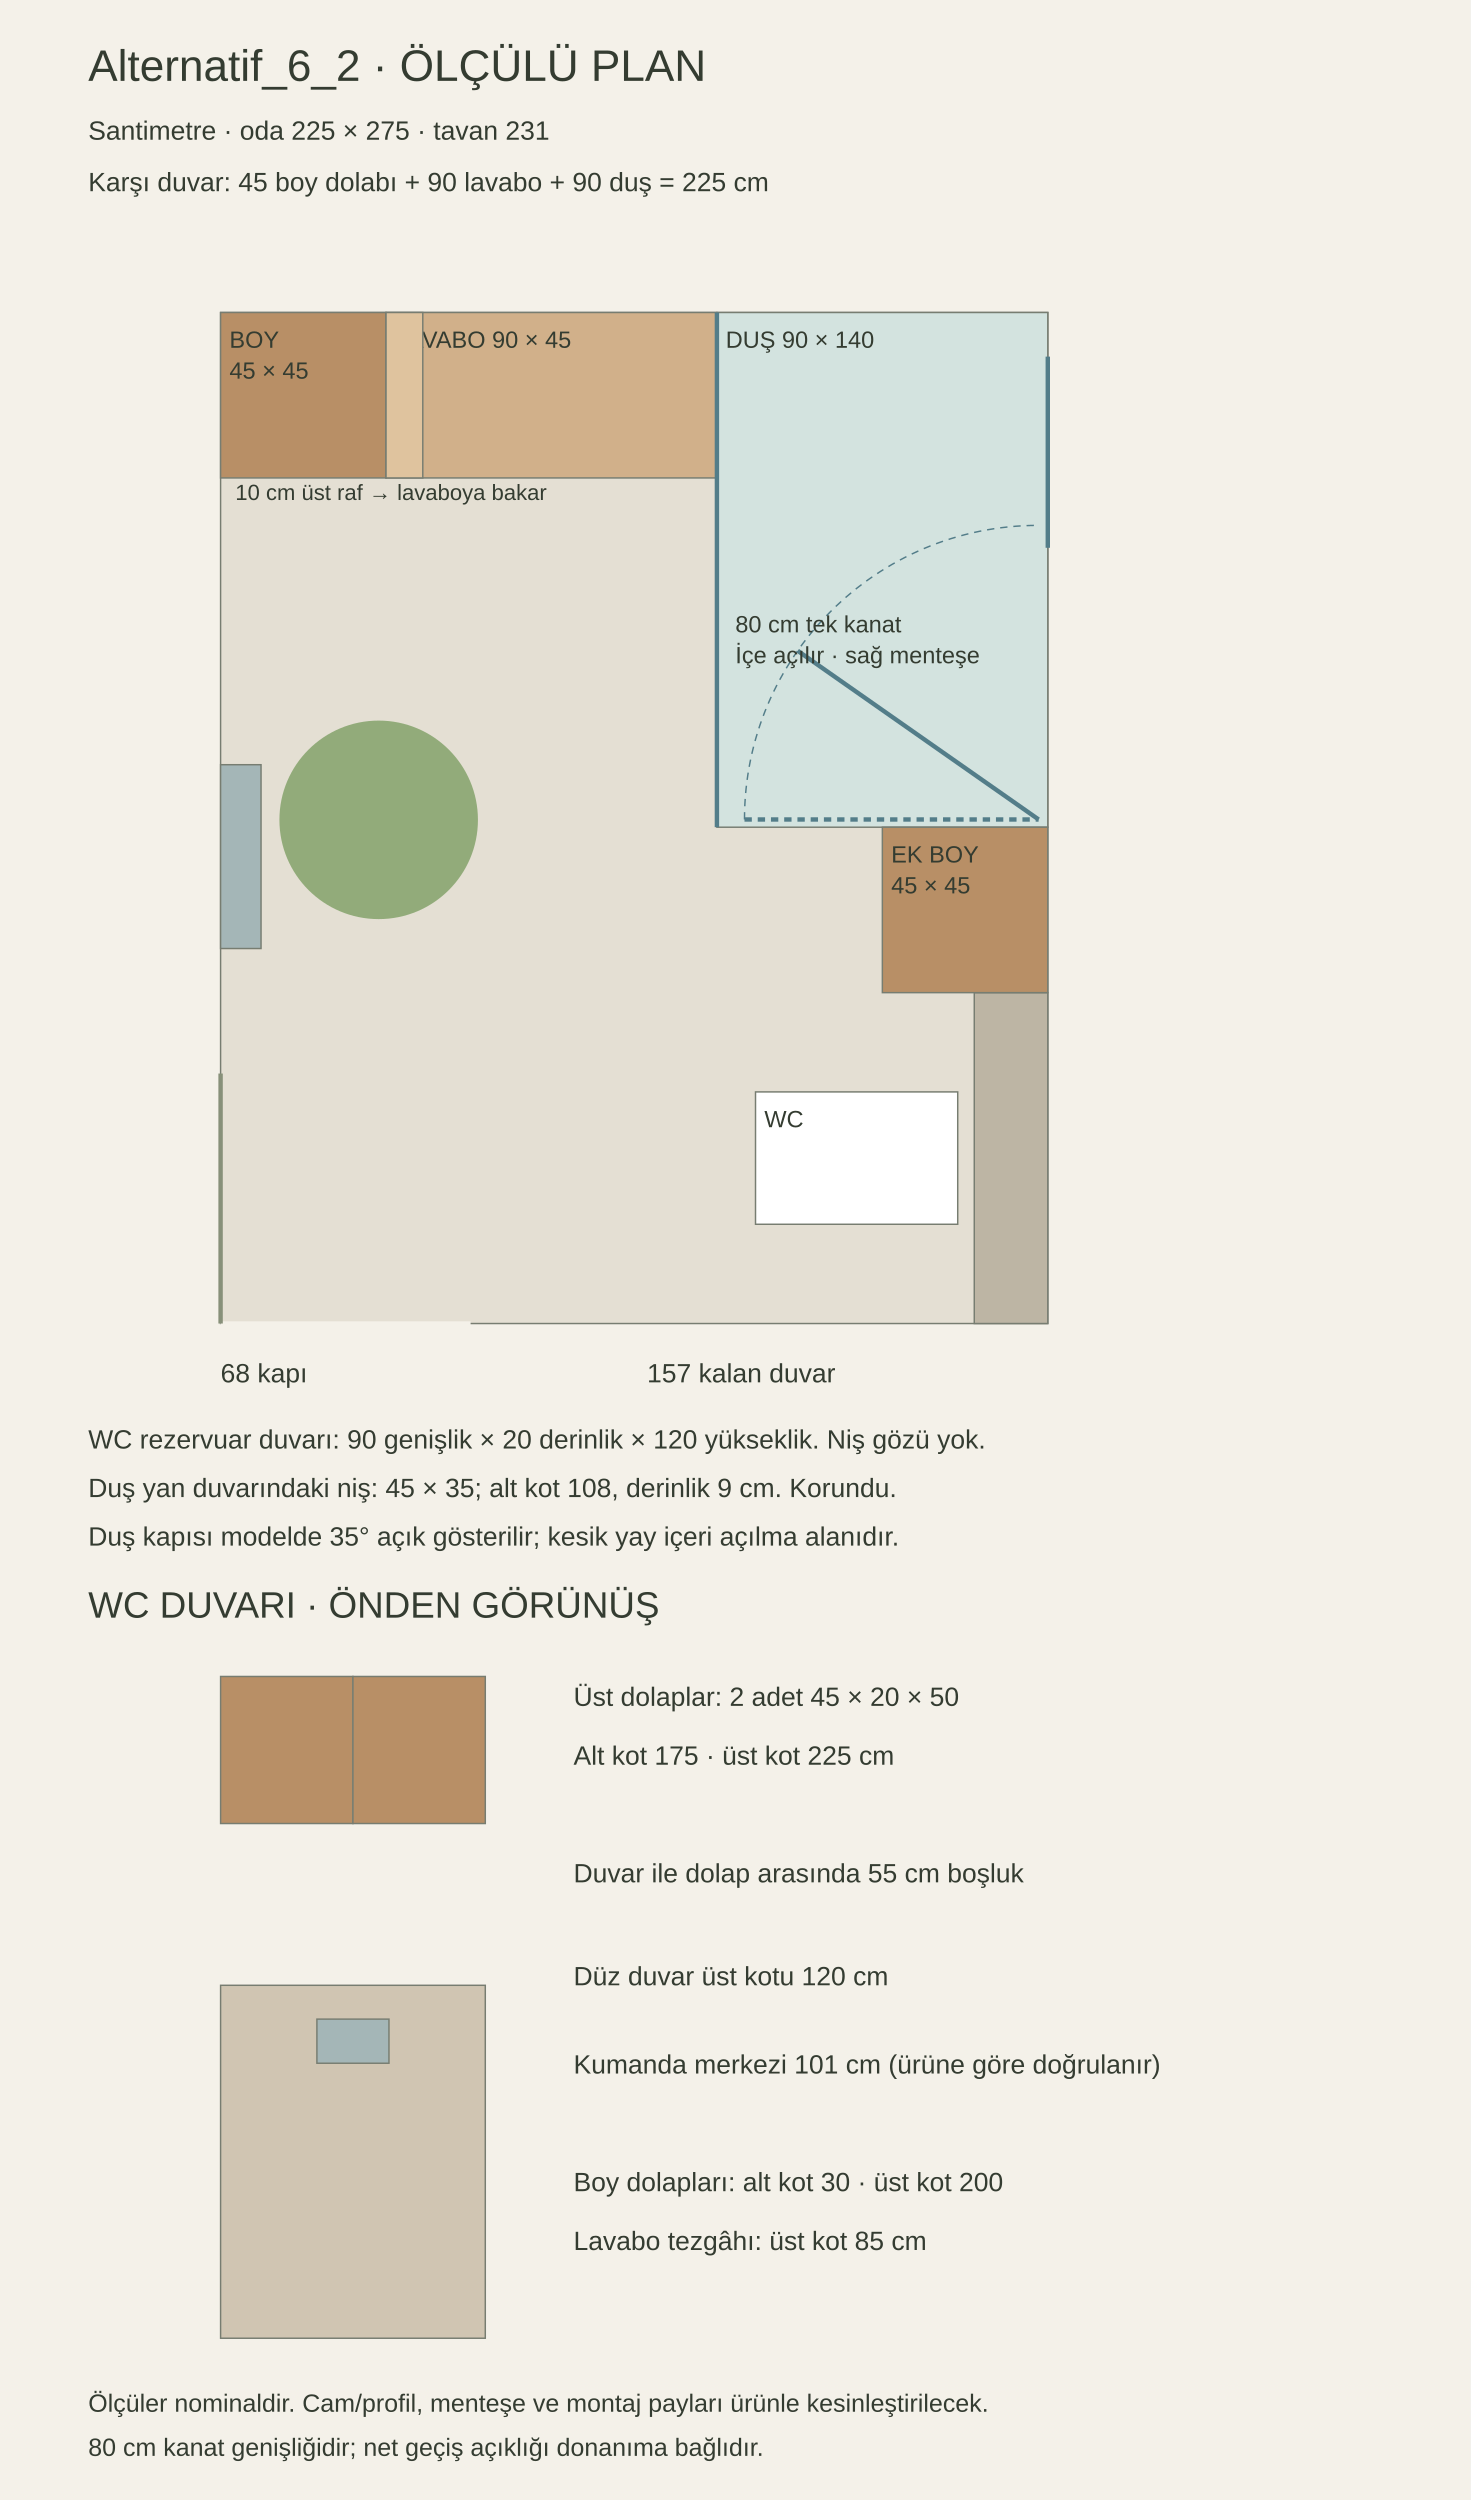
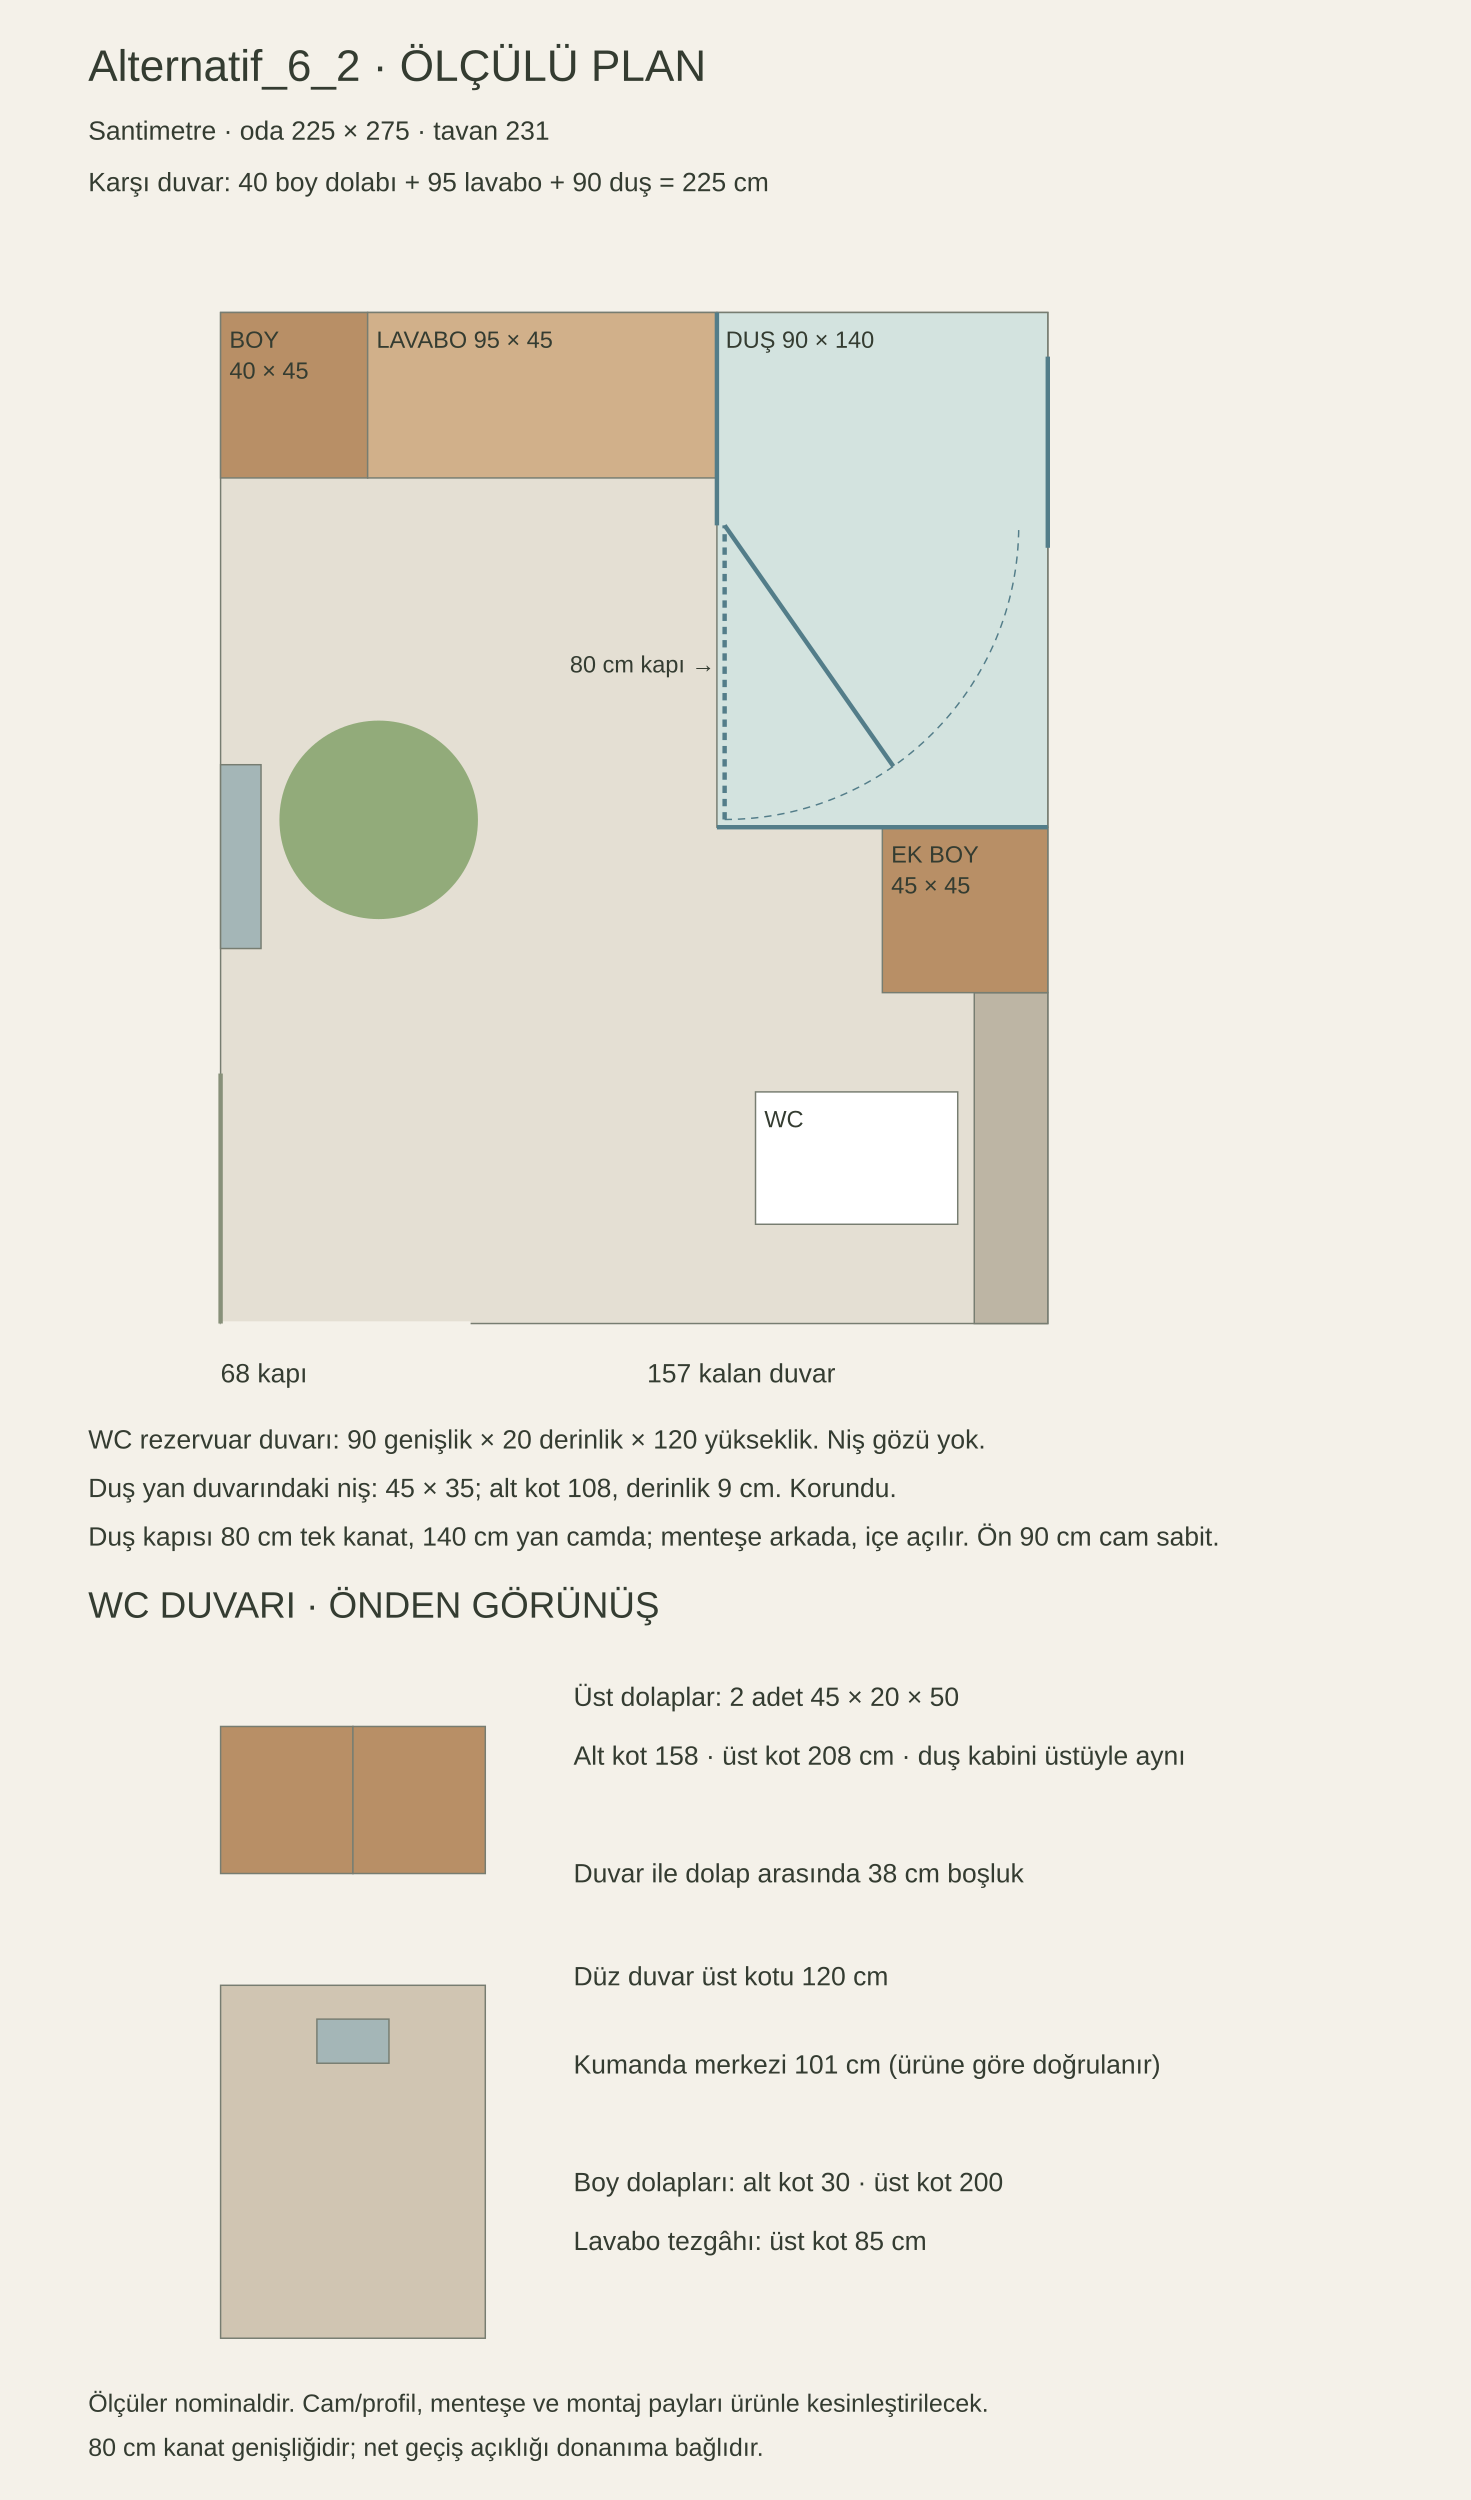
<svg xmlns="http://www.w3.org/2000/svg" width="1000" height="1700" viewBox="0 0 1000 1700">
  <rect width="1000" height="1700" fill="#f4f1e9" />
  <style>text{font-family:Arial,sans-serif;fill:#343c31}</style>
  <text x="60" y="55" font-size="30">Alternatif_6_2 · ÖLÇÜLÜ PLAN</text>
  <text x="60" y="95" font-size="18">Santimetre · oda 225 × 275 · tavan 231</text>
-   <text x="60" y="130" font-size="18">Karşı duvar: 45 boy dolabı + 90 lavabo + 90 duş = 225 cm</text>
+   <text x="60" y="130" font-size="18">Karşı duvar: 40 boy dolabı + 95 lavabo + 90 duş = 225 cm</text>
  <rect x="150.0" y="212.5" width="562.5" height="687.5" fill="#e4dfd3" stroke="#777d71" />
  <text x="156.0" y="236.5" font-size="16" />
  <rect x="487.5" y="212.5" width="225.0" height="350.0" fill="#d3e3df" stroke="#777d71" />
  <text x="493.5" y="236.5" font-size="16">DUŞ 90 × 140</text>
-   <rect x="150.0" y="212.5" width="112.5" height="112.5" fill="#b88f66" stroke="#777d71" />
+   <rect x="150.0" y="212.5" width="100.0" height="112.5" fill="#b88f66" stroke="#777d71" />
  <text x="156.0" y="236.5" font-size="16">BOY</text>
-   <text x="156.0" y="257.5" font-size="16">45 × 45</text>
-   <rect x="262.5" y="212.5" width="225.0" height="112.5" fill="#d1b08a" stroke="#777d71" />
-   <text x="268.5" y="236.5" font-size="16">LAVABO 90 × 45</text>
-   <rect x="262.5" y="212.5" width="25.0" height="112.5" fill="#dfc39e" stroke="#777d71" />
-   <text x="268.5" y="236.5" font-size="16" />
-   <text x="160" y="340" font-size="15">10 cm üst raf → lavaboya bakar</text>
+   <text x="156.0" y="257.5" font-size="16">40 × 45</text>
+   <rect x="250.0" y="212.5" width="237.5" height="112.5" fill="#d1b08a" stroke="#777d71" />
+   <text x="256.0" y="236.5" font-size="16">LAVABO 95 × 45</text>
  <rect x="662.5" y="675.0" width="50.0" height="225.0" fill="#bdb5a4" stroke="#777d71" />
  <text x="668.5" y="699.0" font-size="16" />
  <rect x="513.75" y="742.5" width="137.5" height="90.0" fill="#fff" stroke="#777d71" />
  <text x="519.75" y="766.5" font-size="16">WC</text>
  <rect x="600.0" y="562.5" width="112.5" height="112.5" fill="#b88f66" stroke="#777d71" />
  <text x="606.0" y="586.5" font-size="16">EK BOY</text>
  <text x="606.0" y="607.5" font-size="16">45 × 45</text>
  <rect x="150.0" y="520.0" width="27.5" height="125.0" fill="#a4b6b7" stroke="#777d71" />
  <text x="156.0" y="544.0" font-size="16" />
  <circle cx="257.5" cy="557.5" r="67.5" fill="#709654" fill-opacity=".7" />
  <path d="M712.5 372.5L712.5 242.5" fill="none" stroke="#537d89" stroke-width="3" stroke-dasharray="" />
-   <path d="M487.5 562.5L487.5 212.5" fill="none" stroke="#537d89" stroke-width="3" stroke-dasharray="" />
-   <path d="M506.25 557.25L706.25 557.25" fill="none" stroke="#537d89" stroke-width="3" stroke-dasharray="5 4" />
-   <path d="M706.25 557.25L542.42 442.535" fill="none" stroke="#537d89" stroke-width="3" stroke-dasharray="" />
-   <path d="M506.25 557.25A200.0 200.0 0 0 1 706.25 357.25" fill="none" stroke="#537d89" stroke-dasharray="5 4" />
-   <text x="500" y="430" font-size="16">80 cm tek kanat</text>
-   <text x="500" y="451" font-size="16">İçe açılır · sağ menteşe</text>
+   <path d="M487.5 357.25L487.5 212.5" fill="none" stroke="#537d89" stroke-width="3" stroke-dasharray="" />
+   <path d="M492.75 557.25L492.75 357.25" fill="none" stroke="#537d89" stroke-width="3" stroke-dasharray="5 4" />
+   <path d="M492.75 357.25L607.465 521.08" fill="none" stroke="#537d89" stroke-width="3" stroke-dasharray="" />
+   <path d="M492.75 557.25A200.0 200.0 0 0 0 692.75 357.25" fill="none" stroke="#537d89" stroke-dasharray="5 4" />
+   <path d="M487.5 562.5L712.5 562.5" stroke="#537d89" stroke-width="3" />
+   <text x="387.5" y="457.25" font-size="16">80 cm kapı →</text>
  <path d="M150.0 900.0L320.0 900.0" fill="none" stroke="#f4f1e9" stroke-width="3" stroke-dasharray="" />
  <path d="M150.0 900.0L150.0 730.0" fill="none" stroke="#879079" stroke-width="3" stroke-dasharray="" />
  <text x="150" y="940" font-size="18">68 kapı</text>
  <text x="440" y="940" font-size="18">157 kalan duvar</text>
  <text x="60" y="985" font-size="18">WC rezervuar duvarı: 90 genişlik × 20 derinlik × 120 yükseklik. Niş gözü yok.</text>
  <text x="60" y="1018" font-size="18">Duş yan duvarındaki niş: 45 × 35; alt kot 108, derinlik 9 cm. Korundu.</text>
-   <text x="60" y="1051" font-size="18">Duş kapısı modelde 35° açık gösterilir; kesik yay içeri açılma alanıdır.</text>
+   <text x="60" y="1051" font-size="18">Duş kapısı 80 cm tek kanat, 140 cm yan camda; menteşe arkada, içe açılır. Ön 90 cm cam sabit.</text>
  <text x="60" y="1100" font-size="25">WC DUVARI · ÖNDEN GÖRÜNÜŞ</text>
  <rect x="150" y="1350" width="180" height="240" fill="#d0c5b2" stroke="#777d71" />
  <rect x="215.5" y="1373.0" width="49.0" height="30" fill="#a4b6b7" stroke="#777d71" />
-   <rect x="150" y="1140" width="90" height="100" fill="#b88f66" stroke="#777d71" />
-   <rect x="240" y="1140" width="90" height="100" fill="#b88f66" stroke="#777d71" />
+   <rect x="150" y="1174" width="90" height="100" fill="#b88f66" stroke="#777d71" />
+   <rect x="240" y="1174" width="90" height="100" fill="#b88f66" stroke="#777d71" />
  <text x="390" y="1160" font-size="18">Üst dolaplar: 2 adet 45 × 20 × 50</text>
-   <text x="390" y="1200" font-size="18">Alt kot 175 · üst kot 225 cm</text>
-   <text x="390" y="1280" font-size="18">Duvar ile dolap arasında 55 cm boşluk</text>
+   <text x="390" y="1200" font-size="18">Alt kot 158 · üst kot 208 cm · duş kabini üstüyle aynı</text>
+   <text x="390" y="1280" font-size="18">Duvar ile dolap arasında 38 cm boşluk</text>
  <text x="390" y="1350" font-size="18">Düz duvar üst kotu 120 cm</text>
  <text x="390" y="1410" font-size="18">Kumanda merkezi 101 cm (ürüne göre doğrulanır)</text>
  <text x="390" y="1490" font-size="18">Boy dolapları: alt kot 30 · üst kot 200</text>
  <text x="390" y="1530" font-size="18">Lavabo tezgâhı: üst kot 85 cm</text>
  <text x="60" y="1640" font-size="17">Ölçüler nominaldir. Cam/profil, menteşe ve montaj payları ürünle kesinleştirilecek.</text>
  <text x="60" y="1670" font-size="17">80 cm kanat genişliğidir; net geçiş açıklığı donanıma bağlıdır.</text>
</svg>
